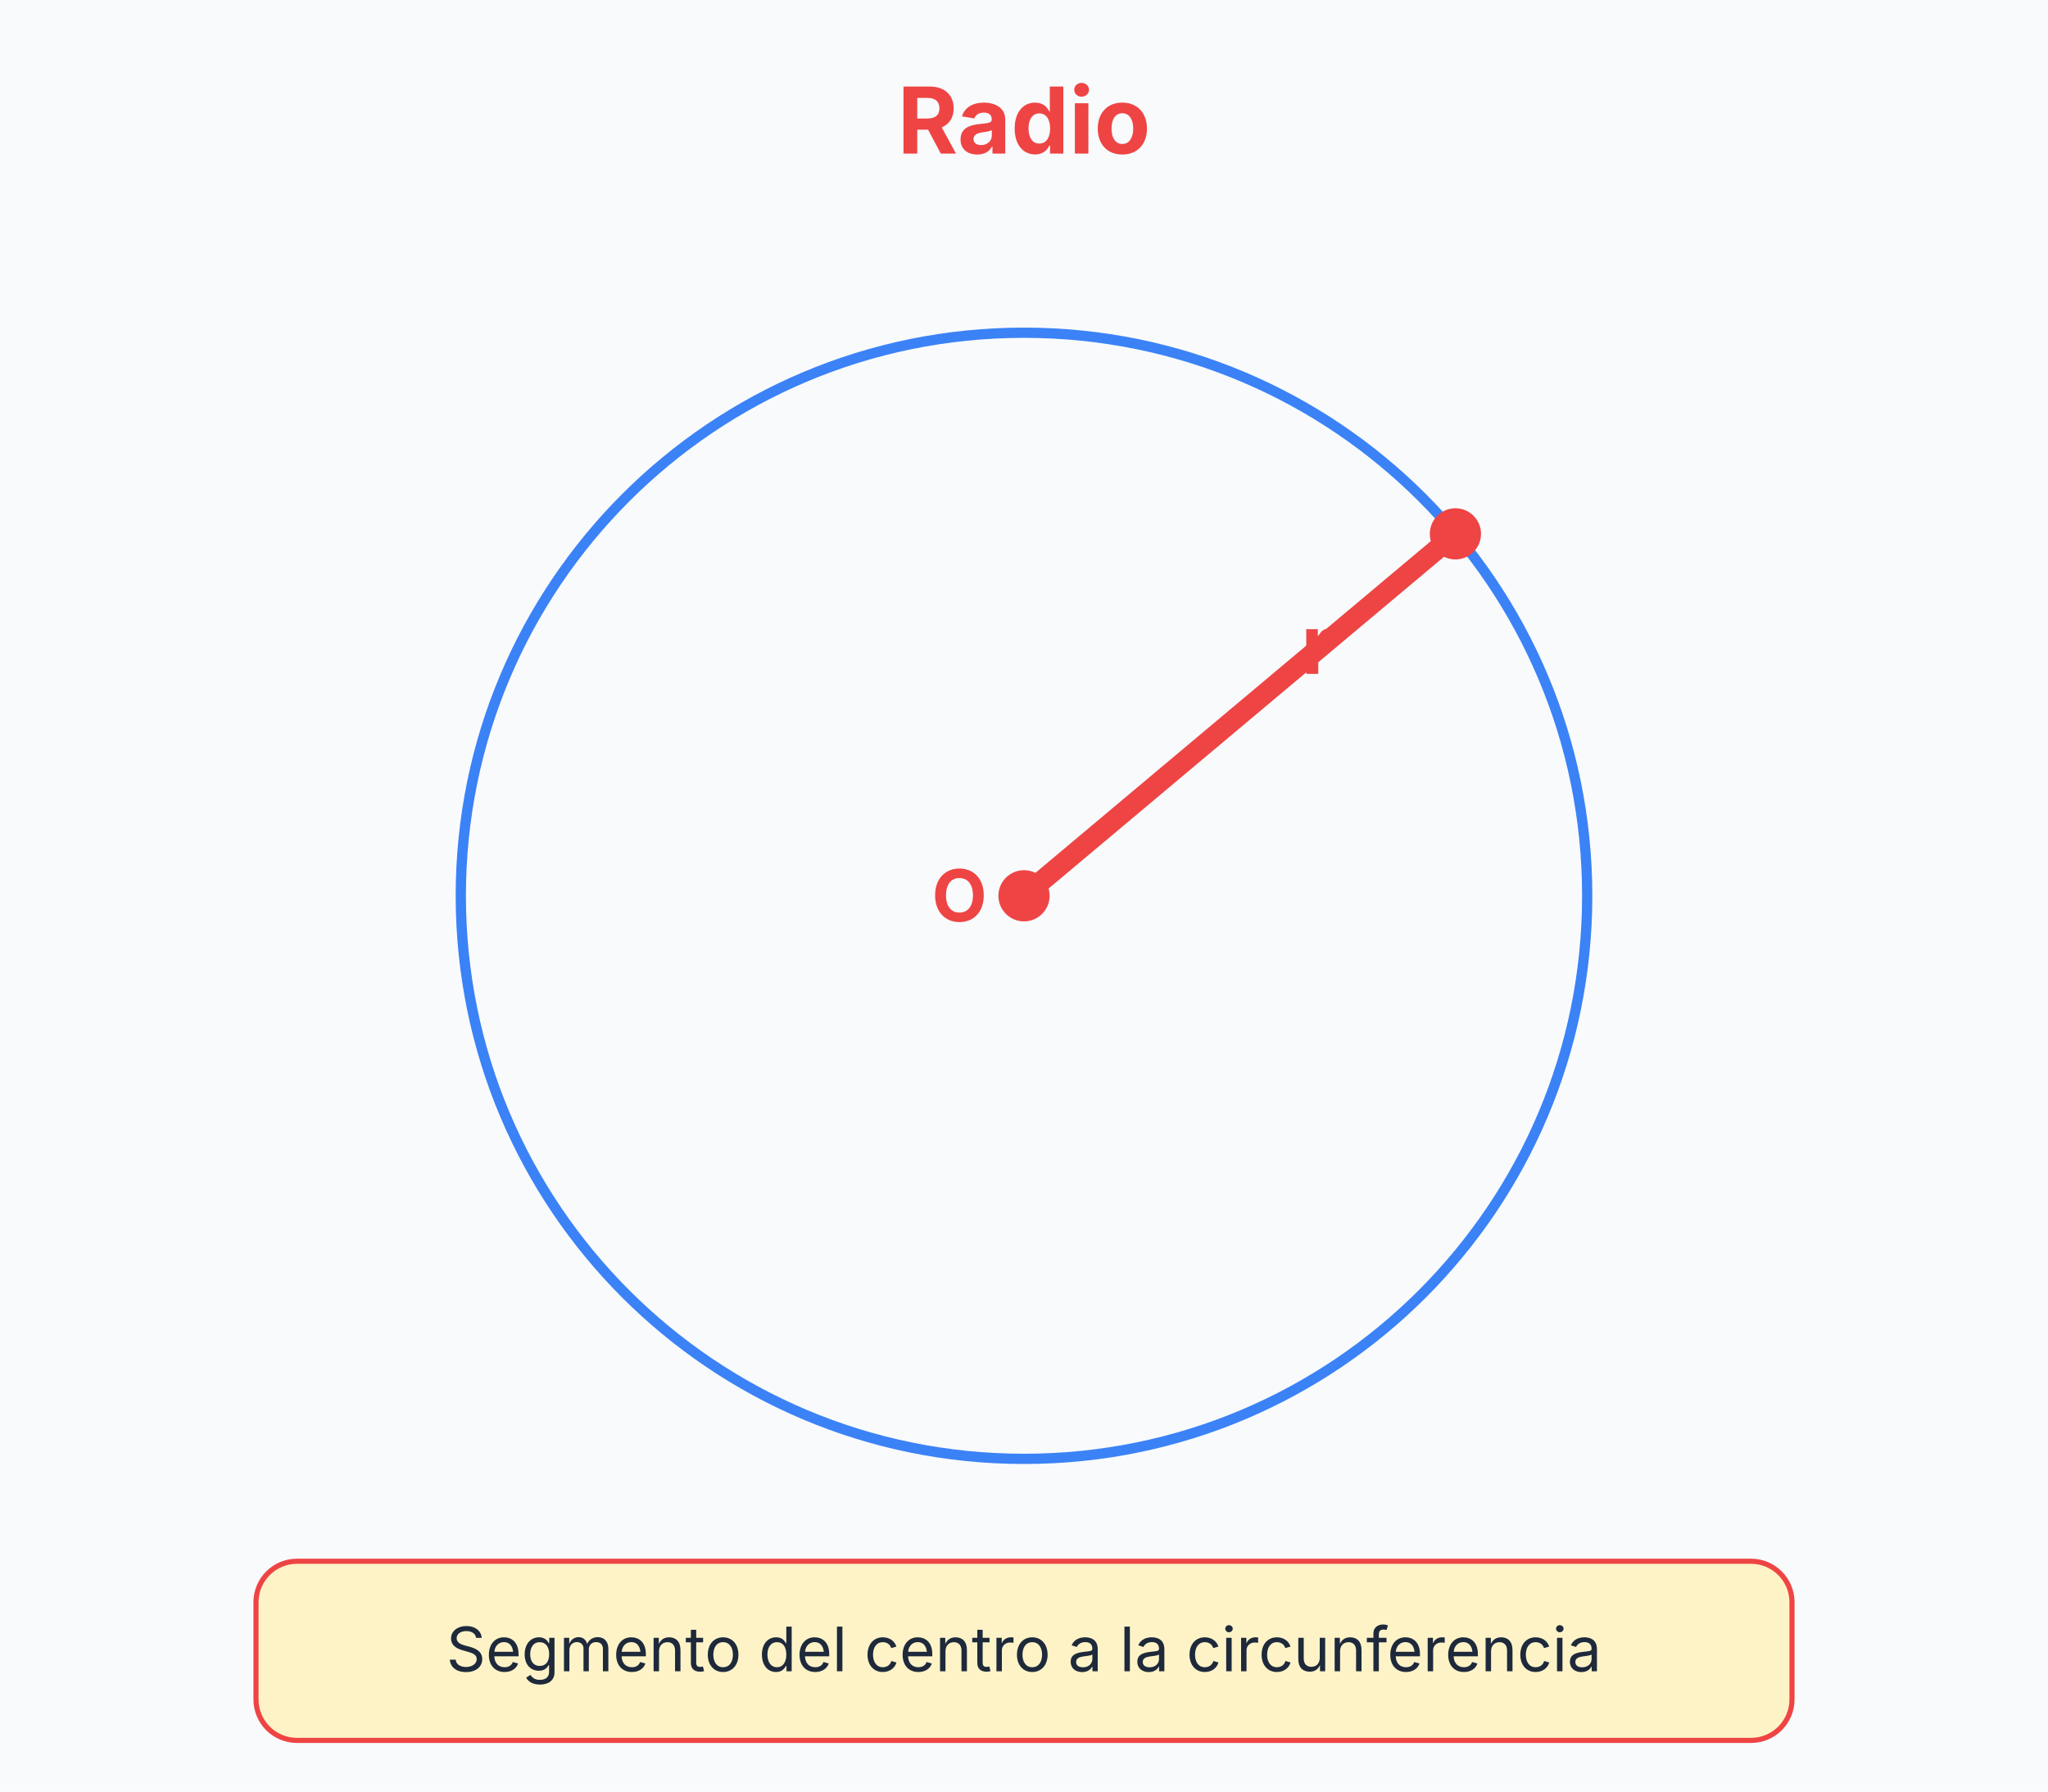
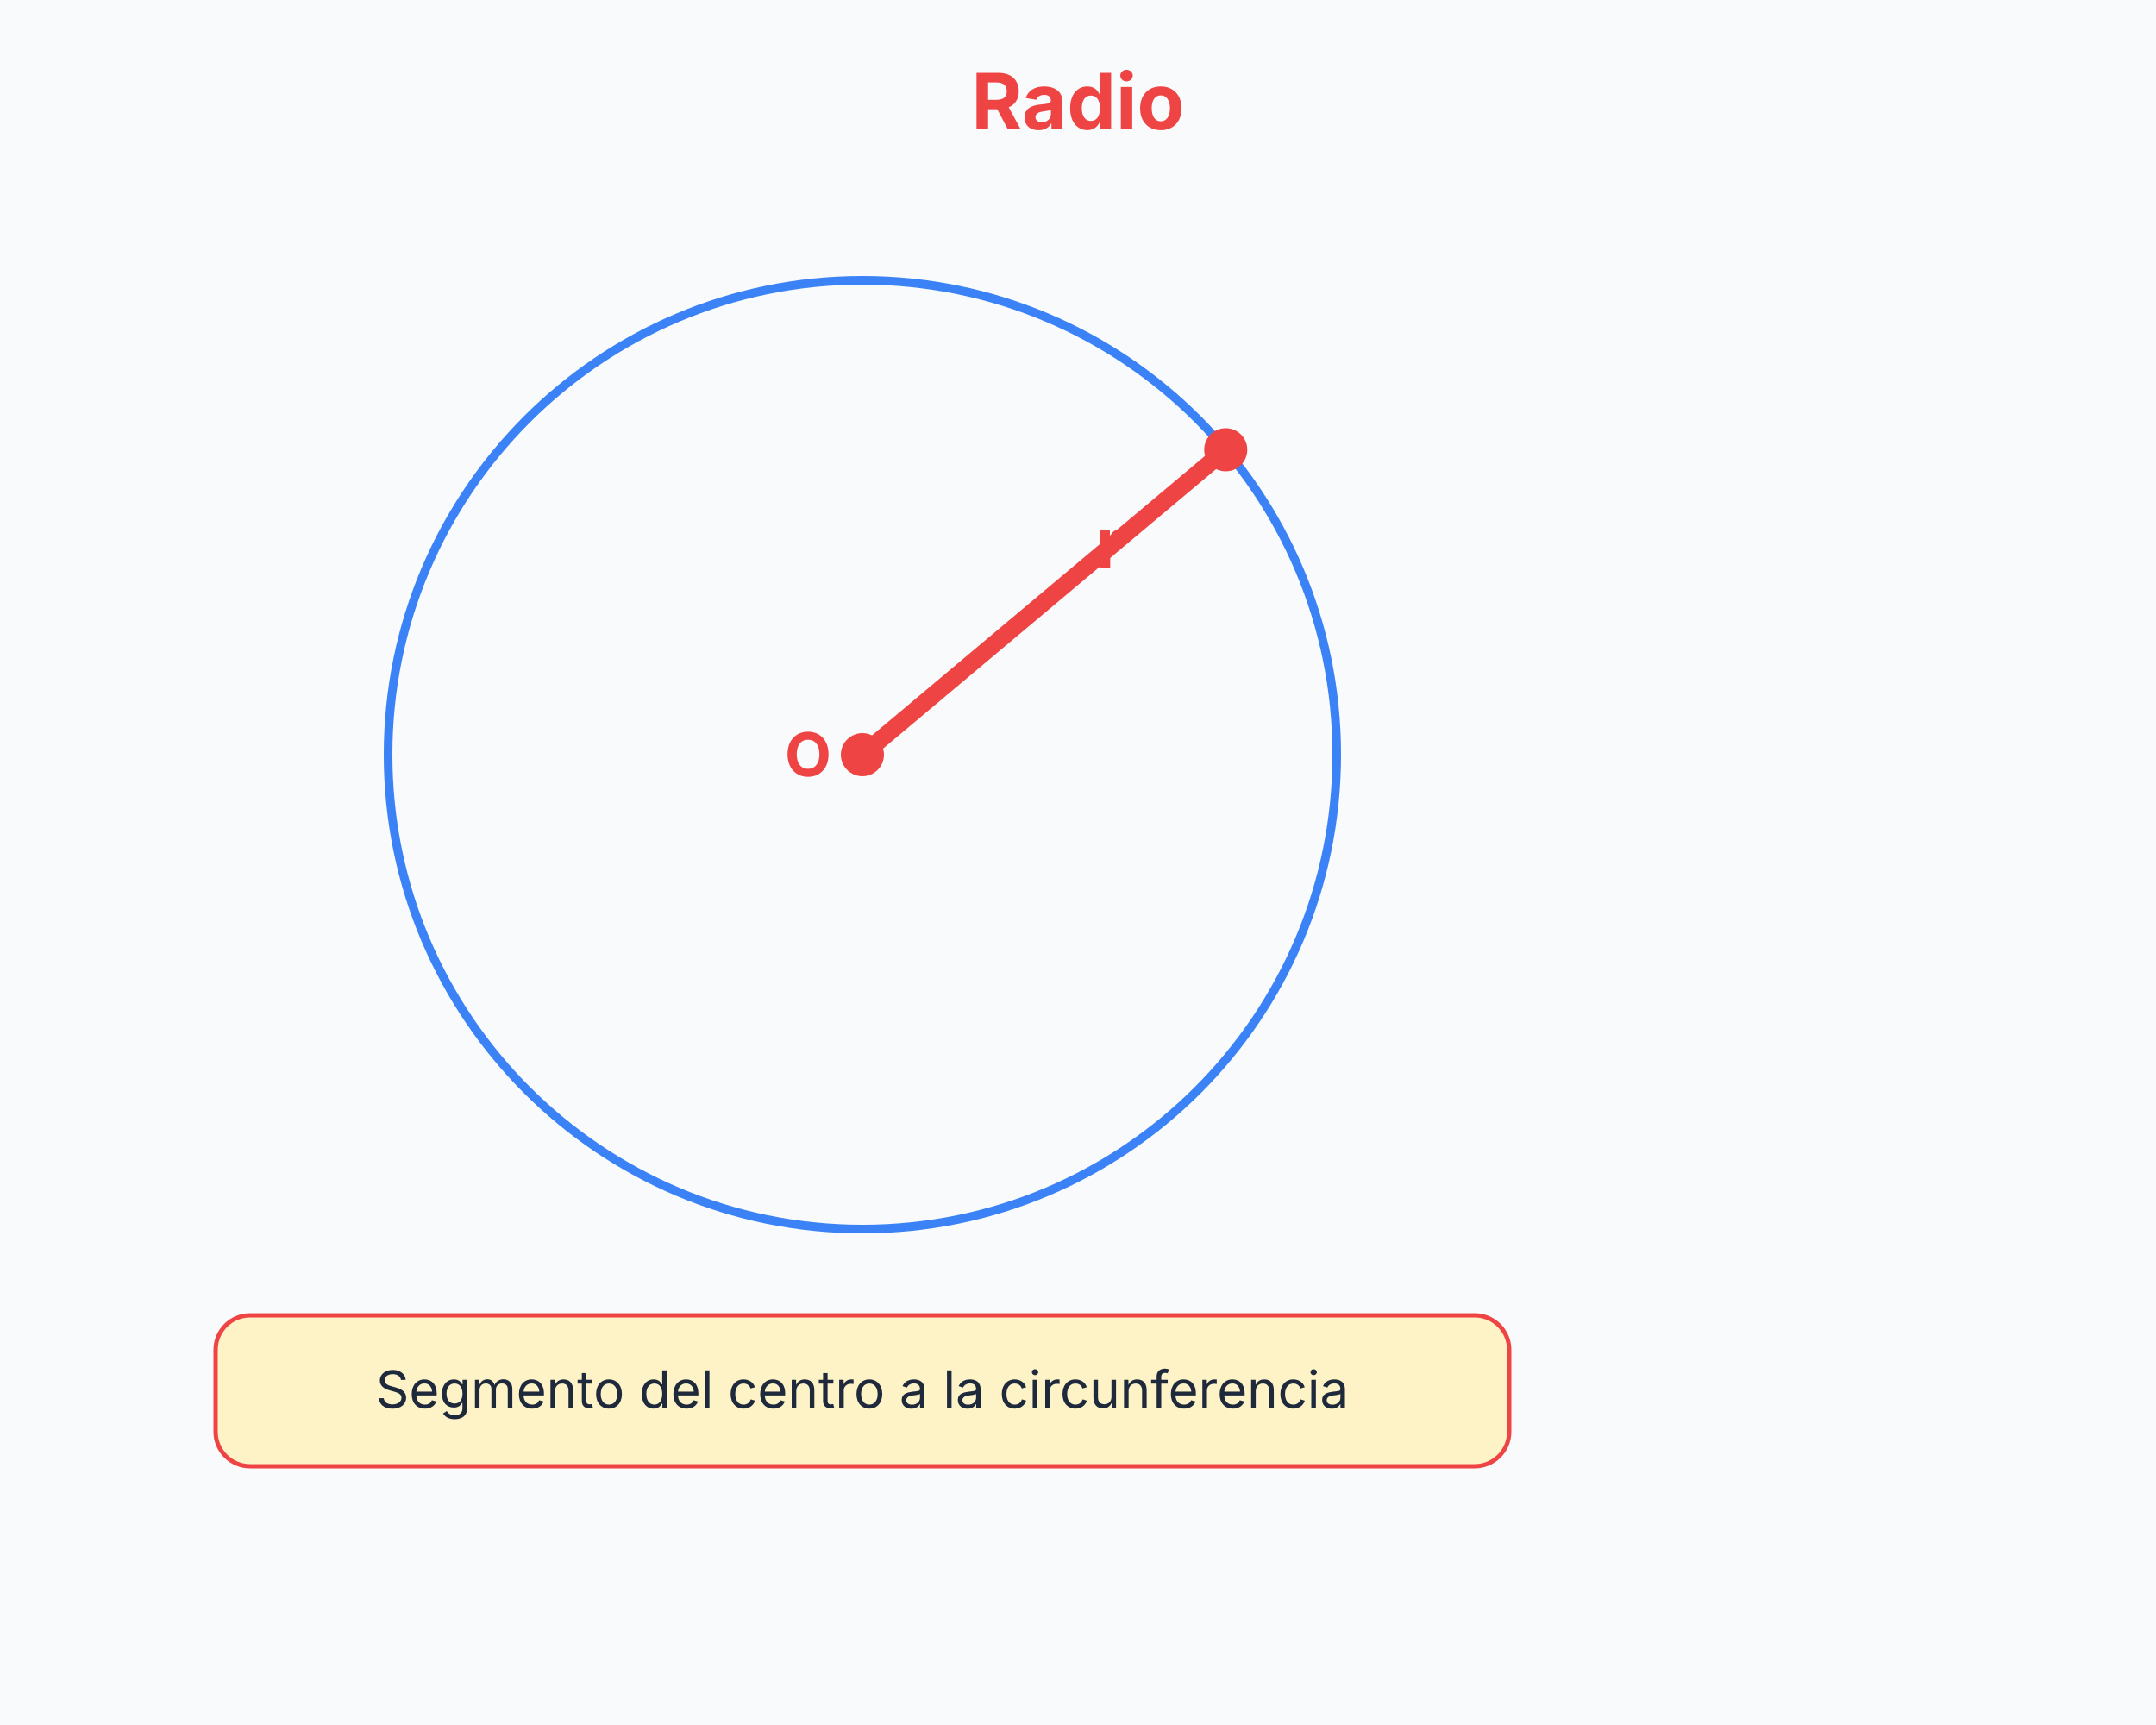
- <svg xmlns="http://www.w3.org/2000/svg" viewBox="0 0 400 350" style="font-family: 'Inter', 'Segoe UI', system-ui, sans-serif;">
-   <rect width="400" height="350" fill="#f8fafc" />
-   <text x="200.00" y="30.00" text-anchor="middle" font-size="18" font-weight="bold" fill="#ef4444">Radio</text>
+ <svg xmlns="http://www.w3.org/2000/svg" viewBox="0 0 500 400" style="font-family: 'Inter', 'Segoe UI', system-ui, sans-serif;">
+   <rect width="500" height="400" fill="#f8fafc" />
+   <text x="250.00" y="30.00" text-anchor="middle" font-size="18" font-weight="bold" fill="#ef4444">Radio</text>
  <circle cx="200" cy="175" r="110" fill="none" stroke="#3b82f6" stroke-width="2" />
  <circle cx="200" cy="175" r="5" fill="#ef4444" />
  <text x="182.00" y="180.00" text-anchor="start" font-size="14" font-weight="bold" fill="#ef4444">O</text>
  <line x1="200" y1="175" x2="284.26" y2="104.29" stroke="#ef4444" stroke-width="4" />
  <circle cx="284.26" cy="104.29" r="5" fill="#ef4444" />
  <text x="254.13" y="131.65" text-anchor="start" font-size="16" font-weight="bold" fill="#ef4444">r</text>
  <rect x="50" y="305" width="300" height="35" rx="8" fill="#fef3c7" stroke="#ef4444" />
  <text x="200.0" y="326.5" text-anchor="middle" font-size="12" fill="#1e293b">Segmento del centro a la circunferencia</text>
</svg>
